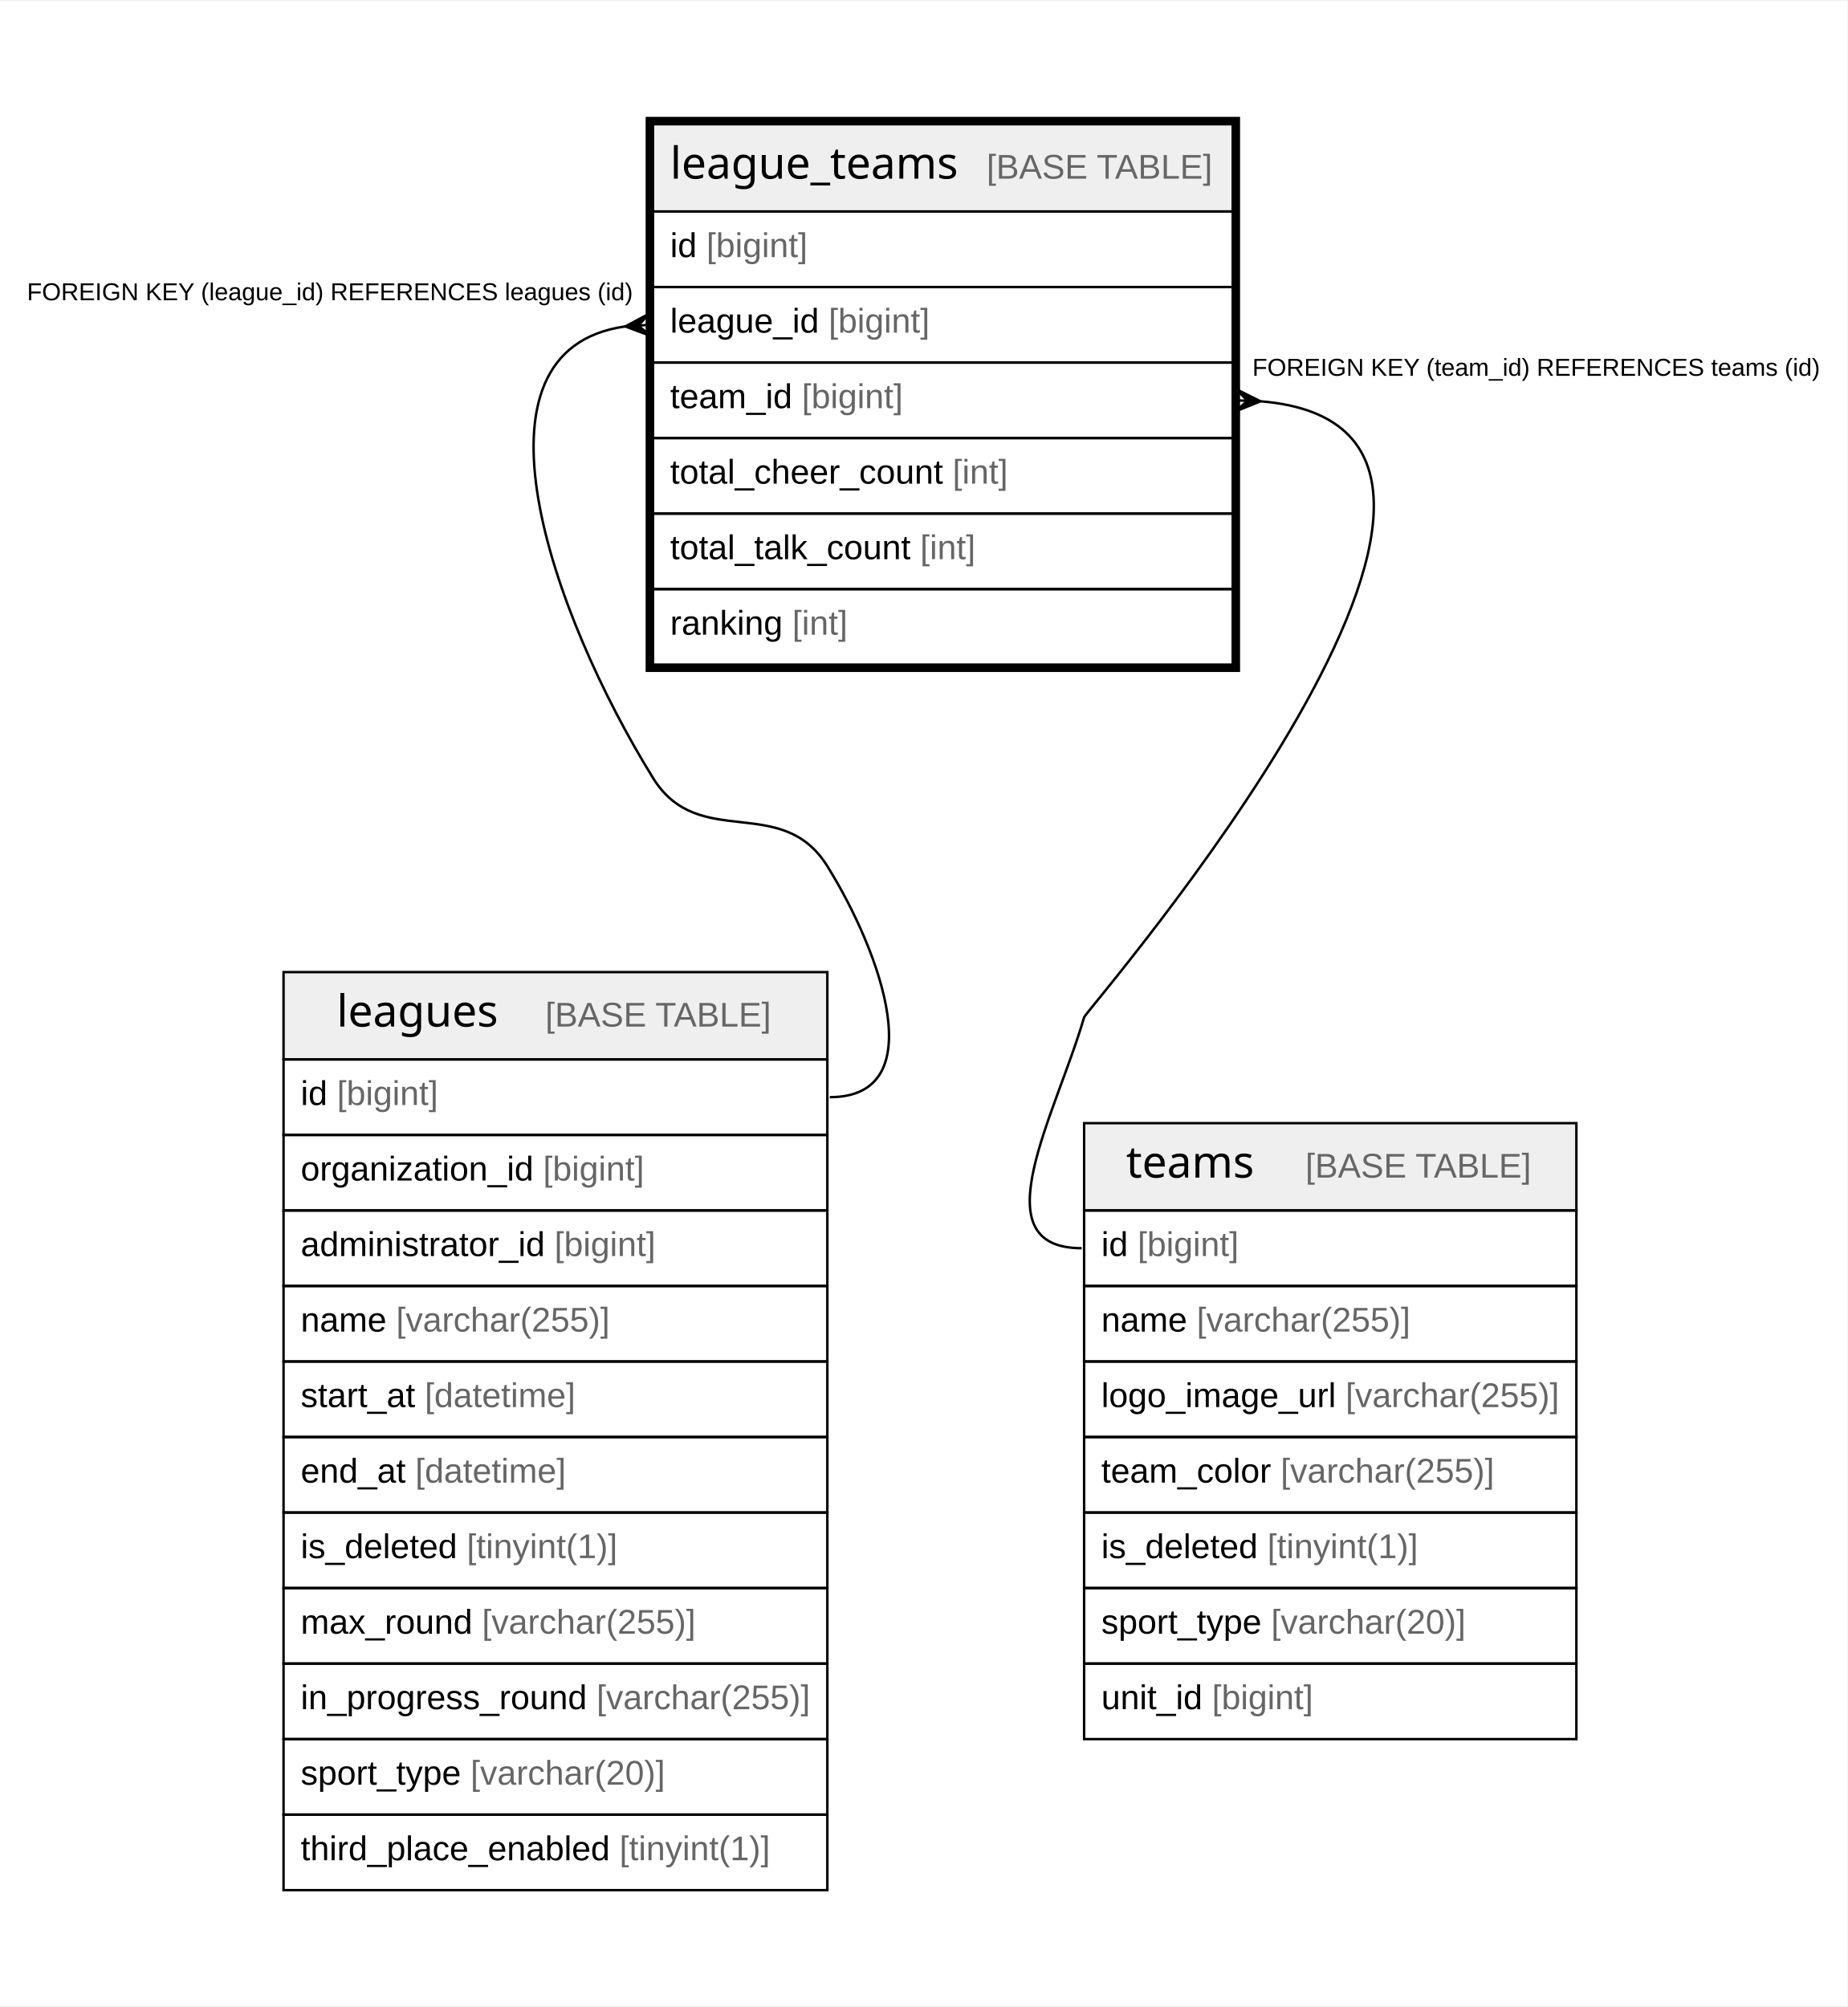
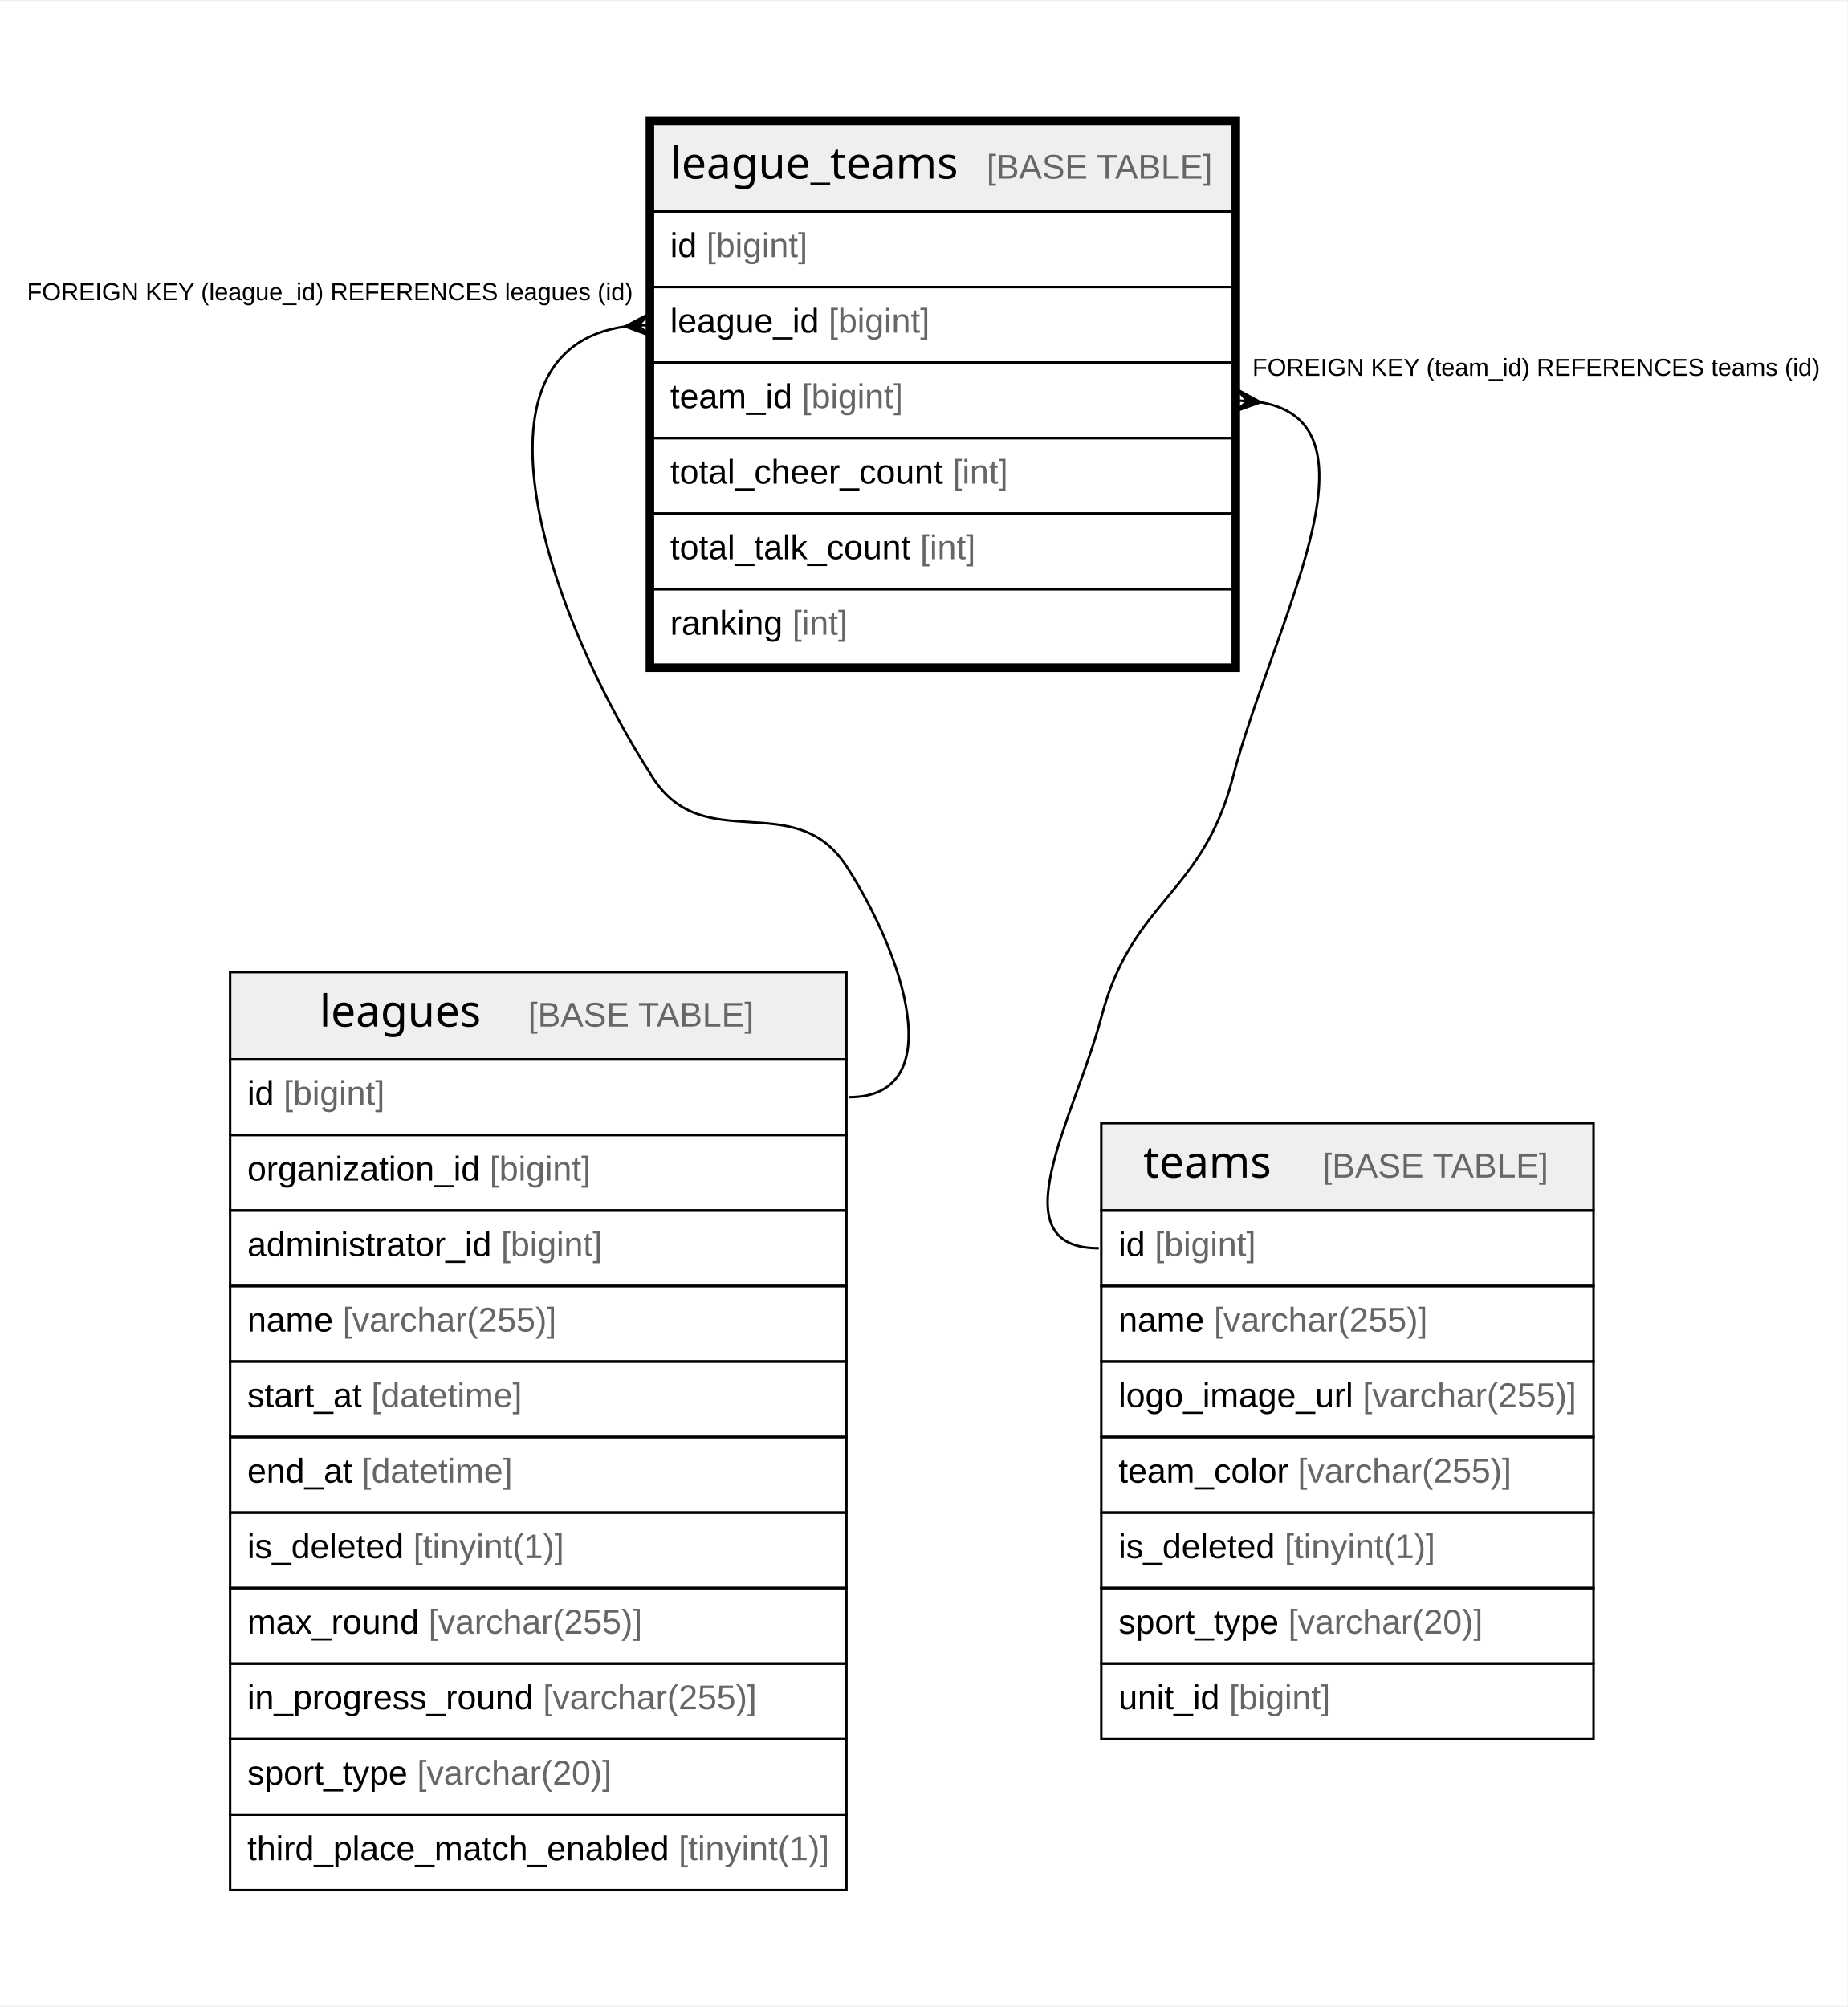
<svg xmlns="http://www.w3.org/2000/svg" width="753pt" height="818pt" viewBox="0.00 0.00 753.47 817.60">
  <g id="graph0" class="graph" transform="scale(1 1) rotate(0) translate(4 813.6)">
    <polygon fill="white" stroke="none" points="-4,4 -4,-813.6 749.47,-813.6 749.47,4 -4,4" />
    <g id="node1" class="node">
      <polygon fill="#efefef" stroke="none" points="262.31,-727.8 262.31,-763.4 498.75,-763.4 498.75,-727.8 262.31,-727.8" />
      <polygon fill="none" stroke="black" points="262.31,-727.8 262.31,-763.4 498.75,-763.4 498.75,-727.8 262.31,-727.8" />
      <text text-anchor="start" x="269.31" y="-741.2" font-family="Arial Bold" font-size="18.00">league_teams</text>
      <text text-anchor="start" x="367.26" y="-741.2" font-family="Arial" font-size="14.00">    </text>
      <text text-anchor="start" x="398.38" y="-741.2" font-family="Arial" font-size="14.00" fill="#666666">[BASE TABLE]</text>
      <polygon fill="none" stroke="black" points="262.31,-697 262.31,-727.8 498.75,-727.8 498.75,-697 262.31,-697" />
      <text text-anchor="start" x="269.31" y="-709.2" font-family="Arial" font-size="14.00">id </text>
      <text text-anchor="start" x="284.1" y="-709.2" font-family="Arial" font-size="14.00" fill="#666666">[bigint]</text>
      <polygon fill="none" stroke="black" points="262.31,-666.2 262.31,-697 498.75,-697 498.75,-666.2 262.31,-666.2" />
      <text text-anchor="start" x="269.31" y="-678.4" font-family="Arial" font-size="14.00">league_id </text>
      <text text-anchor="start" x="333.92" y="-678.4" font-family="Arial" font-size="14.00" fill="#666666">[bigint]</text>
      <polygon fill="none" stroke="black" points="262.31,-635.4 262.31,-666.2 498.75,-666.2 498.75,-635.4 262.31,-635.4" />
      <text text-anchor="start" x="269.31" y="-647.6" font-family="Arial" font-size="14.00">team_id </text>
      <text text-anchor="start" x="323.01" y="-647.6" font-family="Arial" font-size="14.00" fill="#666666">[bigint]</text>
      <polygon fill="none" stroke="black" points="262.31,-604.6 262.31,-635.4 498.75,-635.4 498.75,-604.6 262.31,-604.6" />
      <text text-anchor="start" x="269.31" y="-616.8" font-family="Arial" font-size="14.00">total_cheer_count </text>
      <text text-anchor="start" x="384.5" y="-616.8" font-family="Arial" font-size="14.00" fill="#666666">[int]</text>
      <polygon fill="none" stroke="black" points="262.31,-573.8 262.31,-604.6 498.75,-604.6 498.75,-573.8 262.31,-573.8" />
      <text text-anchor="start" x="269.31" y="-586" font-family="Arial" font-size="14.00">total_talk_count </text>
      <text text-anchor="start" x="371.27" y="-586" font-family="Arial" font-size="14.00" fill="#666666">[int]</text>
      <polygon fill="none" stroke="black" points="262.31,-543 262.31,-573.8 498.75,-573.8 498.75,-543 262.31,-543" />
      <text text-anchor="start" x="269.31" y="-555.2" font-family="Arial" font-size="14.00">ranking </text>
      <text text-anchor="start" x="319.12" y="-555.2" font-family="Arial" font-size="14.00" fill="#666666">[int]</text>
      <polygon fill="none" stroke="black" stroke-width="3" points="260.81,-541.5 260.81,-764.9 500.25,-764.9 500.25,-541.5 260.81,-541.5" />
    </g>
    <g id="node2" class="node">
-       <polygon fill="#efefef" stroke="none" points="111.64,-382 111.64,-417.6 333.42,-417.6 333.42,-382 111.64,-382" />
-       <polygon fill="none" stroke="black" points="111.64,-382 111.64,-417.6 333.42,-417.6 333.42,-382 111.64,-382" />
-       <text text-anchor="start" x="133.3" y="-395.4" font-family="Arial Bold" font-size="18.00">leagues</text>
-       <text text-anchor="start" x="187.27" y="-395.4" font-family="Arial" font-size="14.00">    </text>
-       <text text-anchor="start" x="218.39" y="-395.4" font-family="Arial" font-size="14.00" fill="#666666">[BASE TABLE]</text>
-       <polygon fill="none" stroke="black" points="111.64,-351.2 111.64,-382 333.42,-382 333.42,-351.2 111.64,-351.2" />
-       <text text-anchor="start" x="118.64" y="-363.4" font-family="Arial" font-size="14.00">id </text>
-       <text text-anchor="start" x="133.43" y="-363.4" font-family="Arial" font-size="14.00" fill="#666666">[bigint]</text>
-       <polygon fill="none" stroke="black" points="111.64,-320.4 111.64,-351.2 333.42,-351.2 333.42,-320.4 111.64,-320.4" />
-       <text text-anchor="start" x="118.64" y="-332.6" font-family="Arial" font-size="14.00">organization_id </text>
-       <text text-anchor="start" x="217.49" y="-332.6" font-family="Arial" font-size="14.00" fill="#666666">[bigint]</text>
-       <polygon fill="none" stroke="black" points="111.64,-289.6 111.64,-320.4 333.42,-320.4 333.42,-289.6 111.64,-289.6" />
-       <text text-anchor="start" x="118.64" y="-301.8" font-family="Arial" font-size="14.00">administrator_id </text>
-       <text text-anchor="start" x="222.13" y="-301.8" font-family="Arial" font-size="14.00" fill="#666666">[bigint]</text>
-       <polygon fill="none" stroke="black" points="111.64,-258.8 111.64,-289.6 333.42,-289.6 333.42,-258.8 111.64,-258.8" />
-       <text text-anchor="start" x="118.64" y="-271" font-family="Arial" font-size="14.00">name </text>
-       <text text-anchor="start" x="157.55" y="-271" font-family="Arial" font-size="14.00" fill="#666666">[varchar(255)]</text>
-       <polygon fill="none" stroke="black" points="111.64,-228 111.64,-258.8 333.42,-258.8 333.42,-228 111.64,-228" />
-       <text text-anchor="start" x="118.64" y="-240.2" font-family="Arial" font-size="14.00">start_at </text>
-       <text text-anchor="start" x="169.22" y="-240.2" font-family="Arial" font-size="14.00" fill="#666666">[datetime]</text>
-       <polygon fill="none" stroke="black" points="111.64,-197.2 111.64,-228 333.42,-228 333.42,-197.2 111.64,-197.2" />
-       <text text-anchor="start" x="118.64" y="-209.4" font-family="Arial" font-size="14.00">end_at </text>
-       <text text-anchor="start" x="165.35" y="-209.4" font-family="Arial" font-size="14.00" fill="#666666">[datetime]</text>
-       <polygon fill="none" stroke="black" points="111.64,-166.4 111.64,-197.2 333.42,-197.2 333.42,-166.4 111.64,-166.4" />
-       <text text-anchor="start" x="118.64" y="-178.6" font-family="Arial" font-size="14.00">is_deleted </text>
-       <text text-anchor="start" x="186.36" y="-178.6" font-family="Arial" font-size="14.00" fill="#666666">[tinyint(1)]</text>
-       <polygon fill="none" stroke="black" points="111.64,-135.6 111.64,-166.4 333.42,-166.4 333.42,-135.6 111.64,-135.6" />
-       <text text-anchor="start" x="118.64" y="-147.8" font-family="Arial" font-size="14.00">max_round </text>
-       <text text-anchor="start" x="192.57" y="-147.8" font-family="Arial" font-size="14.00" fill="#666666">[varchar(255)]</text>
-       <polygon fill="none" stroke="black" points="111.64,-104.8 111.64,-135.6 333.42,-135.6 333.42,-104.8 111.64,-104.8" />
-       <text text-anchor="start" x="118.64" y="-117" font-family="Arial" font-size="14.00">in_progress_round </text>
-       <text text-anchor="start" x="239.28" y="-117" font-family="Arial" font-size="14.00" fill="#666666">[varchar(255)]</text>
-       <polygon fill="none" stroke="black" points="111.64,-74 111.64,-104.8 333.42,-104.8 333.42,-74 111.64,-74" />
-       <text text-anchor="start" x="118.64" y="-86.2" font-family="Arial" font-size="14.00">sport_type </text>
-       <text text-anchor="start" x="187.9" y="-86.2" font-family="Arial" font-size="14.00" fill="#666666">[varchar(20)]</text>
-       <polygon fill="none" stroke="black" points="111.64,-43.2 111.64,-74 333.42,-74 333.42,-43.2 111.64,-43.2" />
-       <text text-anchor="start" x="118.64" y="-55.4" font-family="Arial" font-size="14.00">third_place_enabled </text>
-       <text text-anchor="start" x="248.63" y="-55.4" font-family="Arial" font-size="14.00" fill="#666666">[tinyint(1)]</text>
+       <polygon fill="#efefef" stroke="none" points="89.85,-382 89.85,-417.6 341.21,-417.6 341.21,-382 89.85,-382" />
+       <polygon fill="none" stroke="black" points="89.85,-382 89.85,-417.6 341.21,-417.6 341.21,-382 89.85,-382" />
+       <text text-anchor="start" x="126.3" y="-395.4" font-family="Arial Bold" font-size="18.00">leagues</text>
+       <text text-anchor="start" x="180.27" y="-395.4" font-family="Arial" font-size="14.00">    </text>
+       <text text-anchor="start" x="211.39" y="-395.4" font-family="Arial" font-size="14.00" fill="#666666">[BASE TABLE]</text>
+       <polygon fill="none" stroke="black" points="89.85,-351.2 89.85,-382 341.21,-382 341.21,-351.2 89.85,-351.2" />
+       <text text-anchor="start" x="96.85" y="-363.4" font-family="Arial" font-size="14.00">id </text>
+       <text text-anchor="start" x="111.64" y="-363.4" font-family="Arial" font-size="14.00" fill="#666666">[bigint]</text>
+       <polygon fill="none" stroke="black" points="89.85,-320.4 89.85,-351.2 341.21,-351.2 341.21,-320.4 89.85,-320.4" />
+       <text text-anchor="start" x="96.85" y="-332.6" font-family="Arial" font-size="14.00">organization_id </text>
+       <text text-anchor="start" x="195.7" y="-332.6" font-family="Arial" font-size="14.00" fill="#666666">[bigint]</text>
+       <polygon fill="none" stroke="black" points="89.85,-289.6 89.85,-320.4 341.21,-320.4 341.21,-289.6 89.85,-289.6" />
+       <text text-anchor="start" x="96.85" y="-301.8" font-family="Arial" font-size="14.00">administrator_id </text>
+       <text text-anchor="start" x="200.34" y="-301.8" font-family="Arial" font-size="14.00" fill="#666666">[bigint]</text>
+       <polygon fill="none" stroke="black" points="89.85,-258.8 89.85,-289.6 341.21,-289.6 341.21,-258.8 89.85,-258.8" />
+       <text text-anchor="start" x="96.85" y="-271" font-family="Arial" font-size="14.00">name </text>
+       <text text-anchor="start" x="135.76" y="-271" font-family="Arial" font-size="14.00" fill="#666666">[varchar(255)]</text>
+       <polygon fill="none" stroke="black" points="89.85,-228 89.85,-258.8 341.21,-258.8 341.21,-228 89.85,-228" />
+       <text text-anchor="start" x="96.85" y="-240.2" font-family="Arial" font-size="14.00">start_at </text>
+       <text text-anchor="start" x="147.43" y="-240.2" font-family="Arial" font-size="14.00" fill="#666666">[datetime]</text>
+       <polygon fill="none" stroke="black" points="89.85,-197.2 89.85,-228 341.21,-228 341.21,-197.2 89.85,-197.2" />
+       <text text-anchor="start" x="96.85" y="-209.4" font-family="Arial" font-size="14.00">end_at </text>
+       <text text-anchor="start" x="143.56" y="-209.4" font-family="Arial" font-size="14.00" fill="#666666">[datetime]</text>
+       <polygon fill="none" stroke="black" points="89.85,-166.4 89.85,-197.2 341.21,-197.2 341.21,-166.4 89.85,-166.4" />
+       <text text-anchor="start" x="96.85" y="-178.6" font-family="Arial" font-size="14.00">is_deleted </text>
+       <text text-anchor="start" x="164.57" y="-178.6" font-family="Arial" font-size="14.00" fill="#666666">[tinyint(1)]</text>
+       <polygon fill="none" stroke="black" points="89.85,-135.6 89.85,-166.4 341.21,-166.4 341.21,-135.6 89.85,-135.6" />
+       <text text-anchor="start" x="96.85" y="-147.8" font-family="Arial" font-size="14.00">max_round </text>
+       <text text-anchor="start" x="170.78" y="-147.8" font-family="Arial" font-size="14.00" fill="#666666">[varchar(255)]</text>
+       <polygon fill="none" stroke="black" points="89.85,-104.8 89.85,-135.6 341.21,-135.6 341.21,-104.8 89.85,-104.8" />
+       <text text-anchor="start" x="96.85" y="-117" font-family="Arial" font-size="14.00">in_progress_round </text>
+       <text text-anchor="start" x="217.48" y="-117" font-family="Arial" font-size="14.00" fill="#666666">[varchar(255)]</text>
+       <polygon fill="none" stroke="black" points="89.85,-74 89.85,-104.8 341.21,-104.8 341.21,-74 89.85,-74" />
+       <text text-anchor="start" x="96.85" y="-86.2" font-family="Arial" font-size="14.00">sport_type </text>
+       <text text-anchor="start" x="166.11" y="-86.2" font-family="Arial" font-size="14.00" fill="#666666">[varchar(20)]</text>
+       <polygon fill="none" stroke="black" points="89.85,-43.2 89.85,-74 341.21,-74 341.21,-43.2 89.85,-43.2" />
+       <text text-anchor="start" x="96.85" y="-55.4" font-family="Arial" font-size="14.00">third_place_match_enabled </text>
+       <text text-anchor="start" x="272.75" y="-55.4" font-family="Arial" font-size="14.00" fill="#666666">[tinyint(1)]</text>
    </g>
    <g id="edge1" class="edge">
-       <path fill="none" stroke="black" d="M250.97,-680.92C182.77,-671.36 221.05,-563.52 262.31,-496.8 280.94,-466.67 314.71,-490.88 333.42,-460.8 355.53,-425.25 376.29,-366.6 334.42,-366.6" />
+       <path fill="none" stroke="black" d="M250.96,-680.91C182.65,-671.29 219.71,-562.67 262.31,-496.8 283.24,-464.43 320.2,-493.11 341.21,-460.8 364.04,-425.7 384.08,-366.6 342.21,-366.6" />
      <polygon fill="black" stroke="black" points="251,-680.92 260.68,-686.07 256.32,-681.27 260.64,-681.56 260.64,-681.56 260.64,-681.56 256.32,-681.27 261.27,-677.09 251,-680.92" />
      <text text-anchor="start" x="7" y="-691.6" font-family="Arial" font-size="10.00">FOREIGN KEY (league_id) REFERENCES leagues (id)</text>
    </g>
    <g id="node3" class="node">
-       <polygon fill="#efefef" stroke="none" points="438.15,-320.4 438.15,-356 638.91,-356 638.91,-320.4 438.15,-320.4" />
-       <polygon fill="none" stroke="black" points="438.15,-320.4 438.15,-356 638.91,-356 638.91,-320.4 438.15,-320.4" />
-       <text text-anchor="start" x="455.29" y="-333.8" font-family="Arial Bold" font-size="18.00">teams</text>
-       <text text-anchor="start" x="497.28" y="-333.8" font-family="Arial" font-size="14.00">    </text>
-       <text text-anchor="start" x="528.4" y="-333.8" font-family="Arial" font-size="14.00" fill="#666666">[BASE TABLE]</text>
-       <polygon fill="none" stroke="black" points="438.15,-289.6 438.15,-320.4 638.91,-320.4 638.91,-289.6 438.15,-289.6" />
-       <text text-anchor="start" x="445.15" y="-301.8" font-family="Arial" font-size="14.00">id </text>
-       <text text-anchor="start" x="459.94" y="-301.8" font-family="Arial" font-size="14.00" fill="#666666">[bigint]</text>
-       <polygon fill="none" stroke="black" points="438.15,-258.8 438.15,-289.6 638.91,-289.6 638.91,-258.8 438.15,-258.8" />
-       <text text-anchor="start" x="445.15" y="-271" font-family="Arial" font-size="14.00">name </text>
-       <text text-anchor="start" x="484.06" y="-271" font-family="Arial" font-size="14.00" fill="#666666">[varchar(255)]</text>
-       <polygon fill="none" stroke="black" points="438.15,-228 438.15,-258.8 638.91,-258.8 638.91,-228 438.15,-228" />
-       <text text-anchor="start" x="445.15" y="-240.2" font-family="Arial" font-size="14.00">logo_image_url </text>
-       <text text-anchor="start" x="544.77" y="-240.2" font-family="Arial" font-size="14.00" fill="#666666">[varchar(255)]</text>
-       <polygon fill="none" stroke="black" points="438.15,-197.2 438.15,-228 638.91,-228 638.91,-197.2 438.15,-197.2" />
-       <text text-anchor="start" x="445.15" y="-209.4" font-family="Arial" font-size="14.00">team_color </text>
-       <text text-anchor="start" x="518.29" y="-209.4" font-family="Arial" font-size="14.00" fill="#666666">[varchar(255)]</text>
-       <polygon fill="none" stroke="black" points="438.15,-166.4 438.15,-197.2 638.91,-197.2 638.91,-166.4 438.15,-166.4" />
-       <text text-anchor="start" x="445.15" y="-178.6" font-family="Arial" font-size="14.00">is_deleted </text>
-       <text text-anchor="start" x="512.87" y="-178.6" font-family="Arial" font-size="14.00" fill="#666666">[tinyint(1)]</text>
-       <polygon fill="none" stroke="black" points="438.15,-135.6 438.15,-166.4 638.91,-166.4 638.91,-135.6 438.15,-135.6" />
-       <text text-anchor="start" x="445.15" y="-147.8" font-family="Arial" font-size="14.00">sport_type </text>
-       <text text-anchor="start" x="514.41" y="-147.8" font-family="Arial" font-size="14.00" fill="#666666">[varchar(20)]</text>
-       <polygon fill="none" stroke="black" points="438.15,-104.8 438.15,-135.6 638.91,-135.6 638.91,-104.8 438.15,-104.8" />
-       <text text-anchor="start" x="445.15" y="-117" font-family="Arial" font-size="14.00">unit_id </text>
-       <text text-anchor="start" x="490.29" y="-117" font-family="Arial" font-size="14.00" fill="#666666">[bigint]</text>
+       <polygon fill="#efefef" stroke="none" points="445.15,-320.4 445.15,-356 645.91,-356 645.91,-320.4 445.15,-320.4" />
+       <polygon fill="none" stroke="black" points="445.15,-320.4 445.15,-356 645.91,-356 645.91,-320.4 445.15,-320.4" />
+       <text text-anchor="start" x="462.29" y="-333.8" font-family="Arial Bold" font-size="18.00">teams</text>
+       <text text-anchor="start" x="504.28" y="-333.8" font-family="Arial" font-size="14.00">    </text>
+       <text text-anchor="start" x="535.4" y="-333.8" font-family="Arial" font-size="14.00" fill="#666666">[BASE TABLE]</text>
+       <polygon fill="none" stroke="black" points="445.15,-289.6 445.15,-320.4 645.91,-320.4 645.91,-289.6 445.15,-289.6" />
+       <text text-anchor="start" x="452.15" y="-301.8" font-family="Arial" font-size="14.00">id </text>
+       <text text-anchor="start" x="466.94" y="-301.8" font-family="Arial" font-size="14.00" fill="#666666">[bigint]</text>
+       <polygon fill="none" stroke="black" points="445.15,-258.8 445.15,-289.6 645.91,-289.6 645.91,-258.8 445.15,-258.8" />
+       <text text-anchor="start" x="452.15" y="-271" font-family="Arial" font-size="14.00">name </text>
+       <text text-anchor="start" x="491.06" y="-271" font-family="Arial" font-size="14.00" fill="#666666">[varchar(255)]</text>
+       <polygon fill="none" stroke="black" points="445.15,-228 445.15,-258.8 645.91,-258.8 645.91,-228 445.15,-228" />
+       <text text-anchor="start" x="452.15" y="-240.2" font-family="Arial" font-size="14.00">logo_image_url </text>
+       <text text-anchor="start" x="551.77" y="-240.2" font-family="Arial" font-size="14.00" fill="#666666">[varchar(255)]</text>
+       <polygon fill="none" stroke="black" points="445.15,-197.2 445.15,-228 645.91,-228 645.91,-197.2 445.15,-197.2" />
+       <text text-anchor="start" x="452.15" y="-209.4" font-family="Arial" font-size="14.00">team_color </text>
+       <text text-anchor="start" x="525.29" y="-209.4" font-family="Arial" font-size="14.00" fill="#666666">[varchar(255)]</text>
+       <polygon fill="none" stroke="black" points="445.15,-166.4 445.15,-197.2 645.91,-197.2 645.91,-166.4 445.15,-166.4" />
+       <text text-anchor="start" x="452.15" y="-178.6" font-family="Arial" font-size="14.00">is_deleted </text>
+       <text text-anchor="start" x="519.87" y="-178.6" font-family="Arial" font-size="14.00" fill="#666666">[tinyint(1)]</text>
+       <polygon fill="none" stroke="black" points="445.15,-135.6 445.15,-166.4 645.91,-166.4 645.91,-135.6 445.15,-135.6" />
+       <text text-anchor="start" x="452.15" y="-147.8" font-family="Arial" font-size="14.00">sport_type </text>
+       <text text-anchor="start" x="521.41" y="-147.8" font-family="Arial" font-size="14.00" fill="#666666">[varchar(20)]</text>
+       <polygon fill="none" stroke="black" points="445.15,-104.8 445.15,-135.6 645.91,-135.6 645.91,-104.8 445.15,-104.8" />
+       <text text-anchor="start" x="452.15" y="-117" font-family="Arial" font-size="14.00">unit_id </text>
+       <text text-anchor="start" x="497.29" y="-117" font-family="Arial" font-size="14.00" fill="#666666">[bigint]</text>
    </g>
    <g id="edge2" class="edge">
-       <path fill="none" stroke="black" d="M510.13,-650.4C645.92,-639.28 439,-402.12 438.15,-399.2 426.45,-359 395.28,-305 437.15,-305" />
-       <polygon fill="black" stroke="black" points="510.08,-650.4 499.91,-646.29 504.75,-650.61 500.42,-650.77 500.42,-650.77 500.42,-650.77 504.75,-650.61 500.26,-655.28 510.08,-650.4" />
+       <path fill="none" stroke="black" d="M509.93,-650.03C562.59,-641.27 515.03,-559.42 498.75,-496.8 486.3,-448.9 457.7,-447.07 445.15,-399.2 434.53,-358.7 402.28,-305 444.15,-305" />
+       <polygon fill="black" stroke="black" points="510.06,-650.02 499.75,-646.29 504.74,-650.42 500.42,-650.75 500.42,-650.75 500.42,-650.75 504.74,-650.42 500.43,-655.26 510.06,-650.02" />
      <text text-anchor="start" x="506.75" y="-660.8" font-family="Arial" font-size="10.00">FOREIGN KEY (team_id) REFERENCES teams (id)</text>
    </g>
  </g>
</svg>
